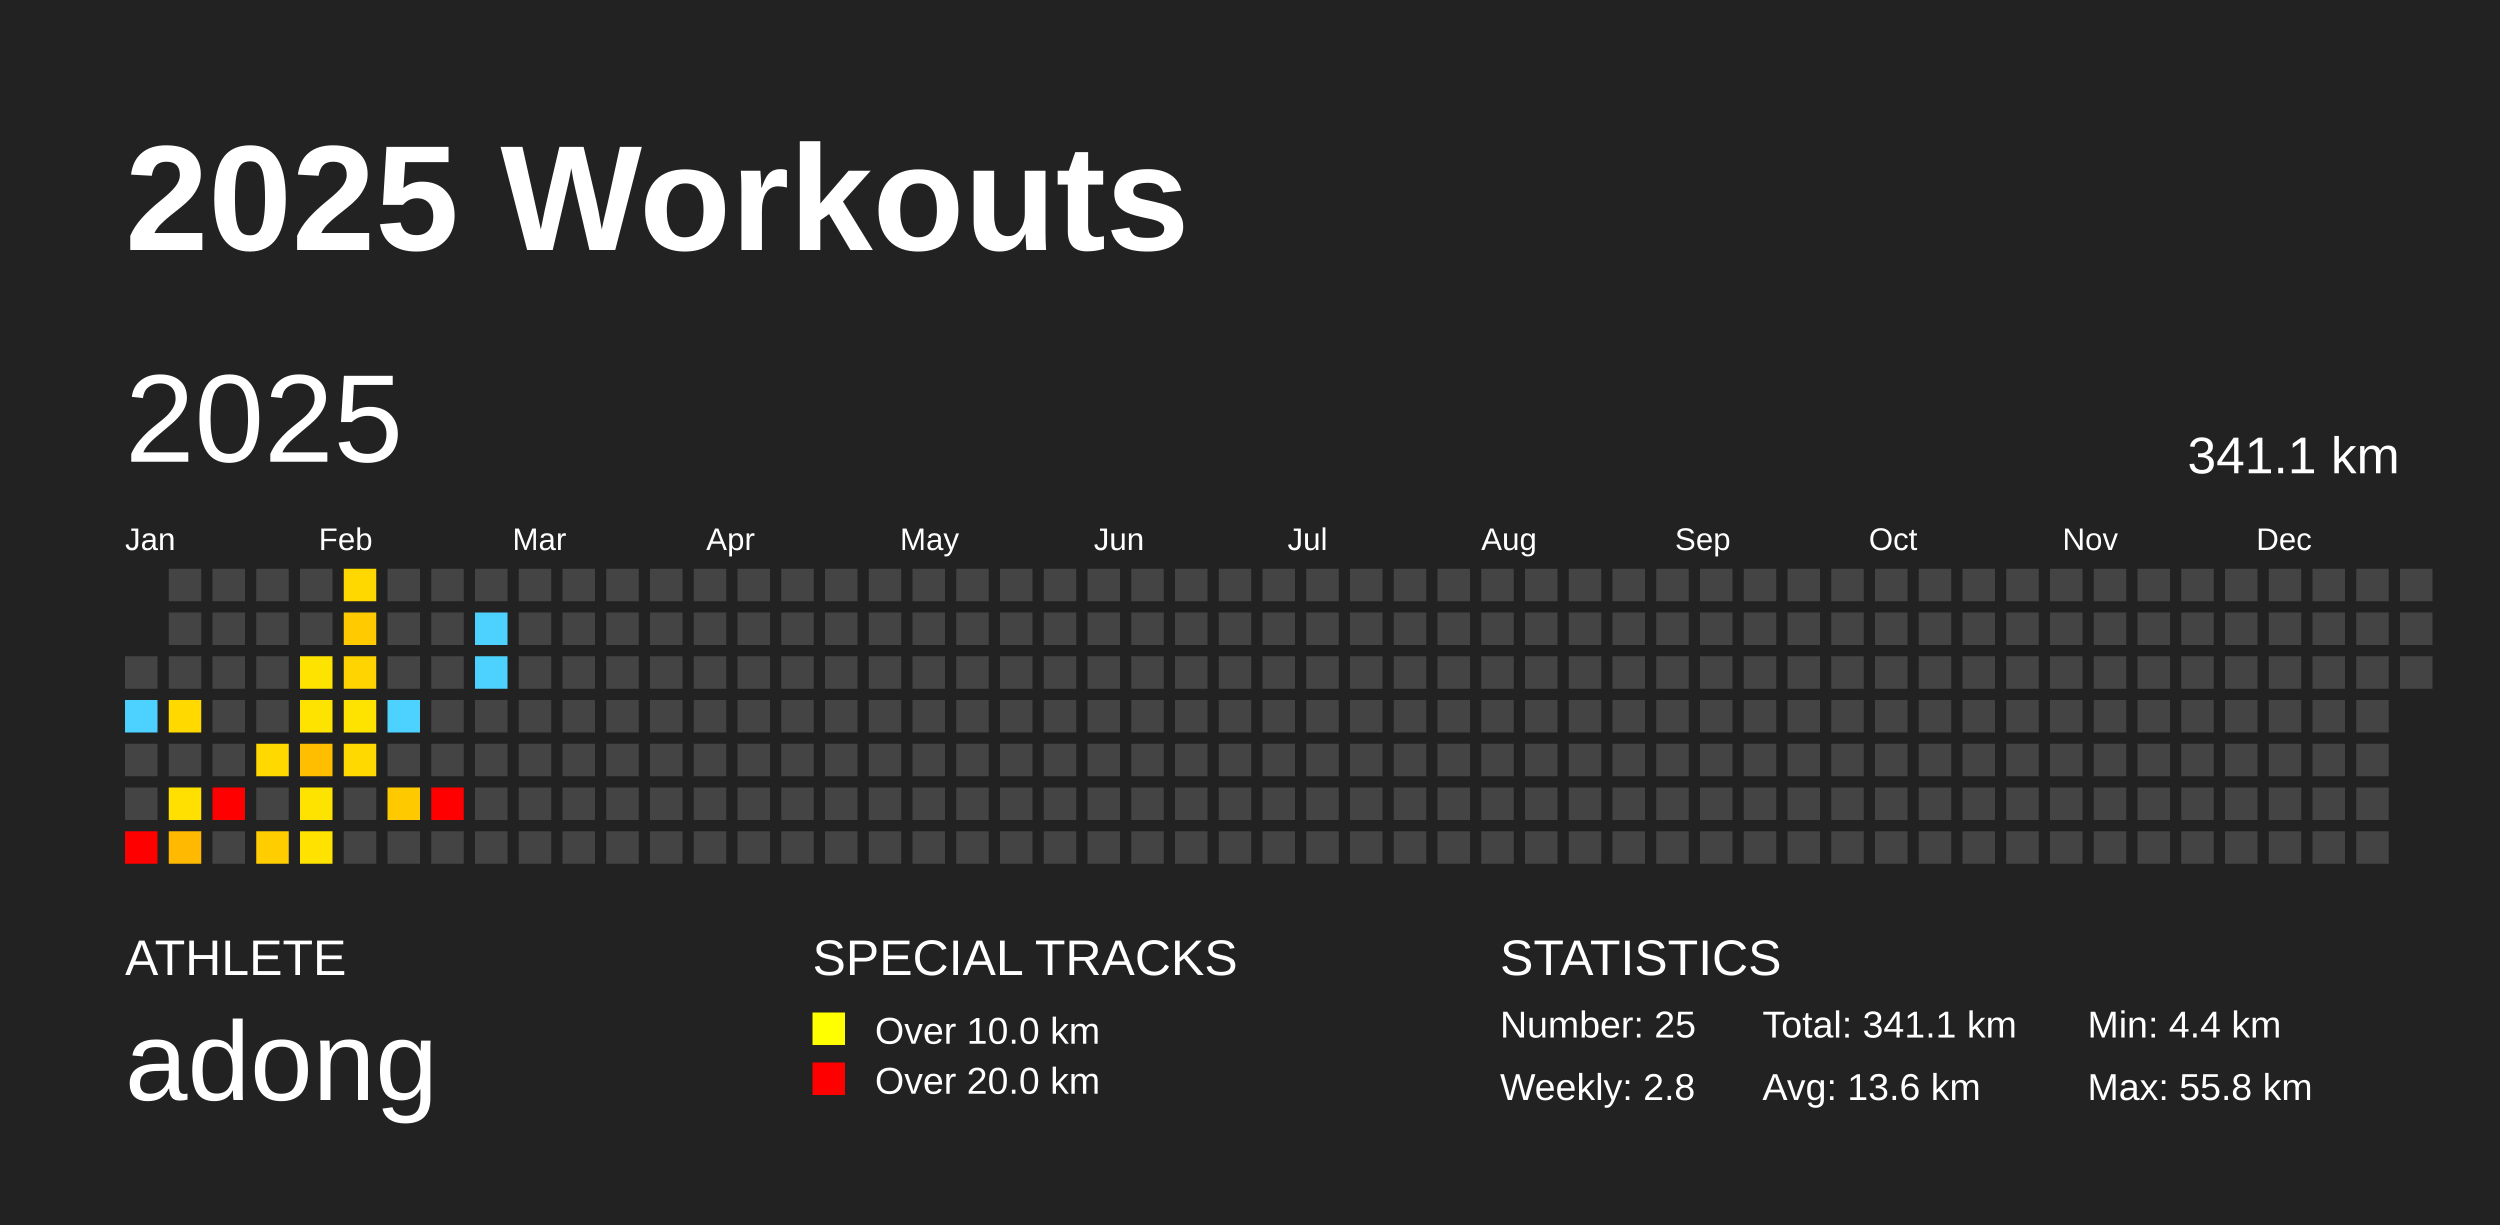
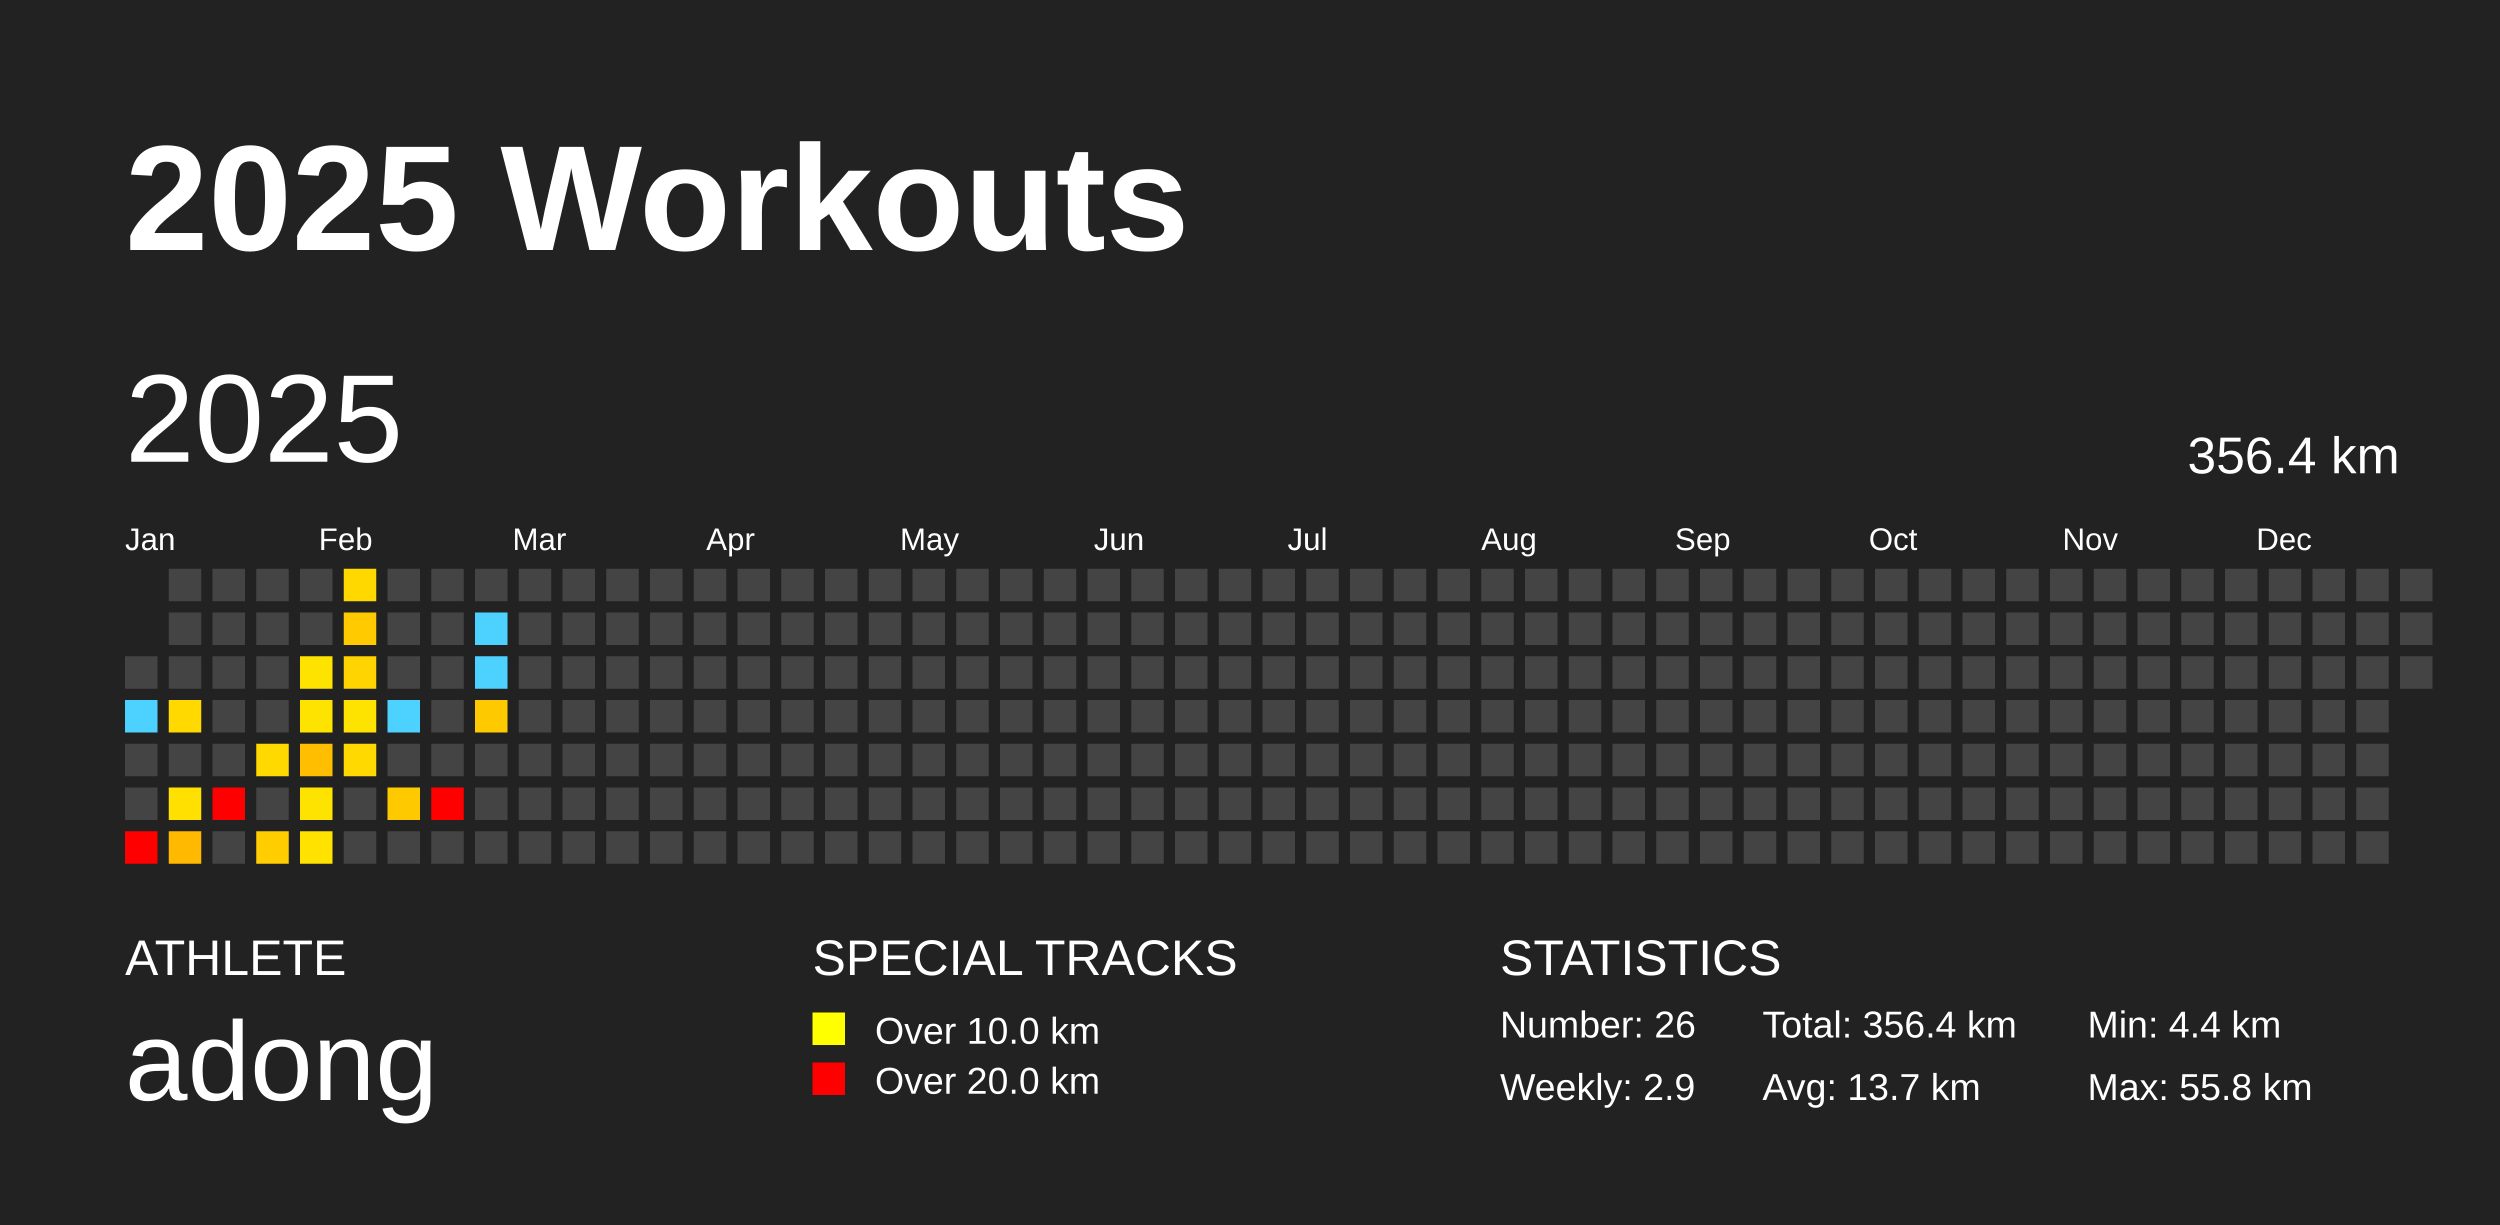
<svg xmlns="http://www.w3.org/2000/svg" baseProfile="full" height="98mm" version="1.1" viewBox="0,0,200,98" width="200mm">
  <defs />
  <rect fill="#222222" height="98" width="200" x="0" y="0" />
  <text fill="#FFFFFF" style="font-size:12px; font-family:Arial; font-weight:bold;" x="10" y="20">2025 Workouts</text>
  <text fill="#FFFFFF" style="font-size:4px; font-family:Arial" x="10" y="78">ATHLETE</text>
  <text fill="#FFFFFF" style="font-size:9px; font-family:Arial" x="10" y="88">adong</text>
  <text fill="#FFFFFF" style="font-size:4px; font-family:Arial" x="65" y="78">SPECIAL TRACKS</text>
  <rect fill="yellow" height="2.6" width="2.6" x="65" y="81" />
  <text fill="#FFFFFF" style="font-size:3px; font-family:Arial" x="70" y="83.5">Over 10.0 km</text>
  <rect fill="red" height="2.6" width="2.6" x="65" y="85" />
  <text fill="#FFFFFF" style="font-size:3px; font-family:Arial" x="70" y="87.5">Over 20.0 km</text>
  <text fill="#FFFFFF" style="font-size:4px; font-family:Arial" x="120" y="78">STATISTICS</text>
-   <text fill="#FFFFFF" style="font-size:3px; font-family:Arial" x="120" y="83">Number: 25</text>
-   <text fill="#FFFFFF" style="font-size:3px; font-family:Arial" x="120" y="88">Weekly: 2.8</text>
-   <text fill="#FFFFFF" style="font-size:3px; font-family:Arial" x="141" y="83">Total: 341.1 km</text>
-   <text fill="#FFFFFF" style="font-size:3px; font-family:Arial" x="141" y="88">Avg: 13.6 km</text>
+   <text fill="#FFFFFF" style="font-size:3px; font-family:Arial" x="120" y="83">Number: 26</text>
+   <text fill="#FFFFFF" style="font-size:3px; font-family:Arial" x="120" y="88">Weekly: 2.9</text>
+   <text fill="#FFFFFF" style="font-size:3px; font-family:Arial" x="141" y="83">Total: 356.4 km</text>
+   <text fill="#FFFFFF" style="font-size:3px; font-family:Arial" x="141" y="88">Avg: 13.7 km</text>
  <text fill="#FFFFFF" style="font-size:3px; font-family:Arial" x="167" y="83">Min: 4.4 km</text>
  <text fill="#FFFFFF" style="font-size:3px; font-family:Arial" x="167" y="88">Max: 55.8 km</text>
  <text dominant-baseline="hanging" fill="#FFFFFF" style="font-size:10.0px; font-family:Arial;" x="10" y="30">2025</text>
-   <text dominant-baseline="hanging" fill="#FFFFFF" style="font-size:4.125px; font-family:Arial;" x="175" y="35">341.1 km</text>
+   <text dominant-baseline="hanging" fill="#FFFFFF" style="font-size:4.125px; font-family:Arial;" x="175" y="35">356.4 km</text>
  <text fill="#FFFFFF" style="font-size:2.5px; font-family:Arial" x="10.0" y="44">Jan</text>
  <text fill="#FFFFFF" style="font-size:2.5px; font-family:Arial" x="25.5" y="44">Feb</text>
  <text fill="#FFFFFF" style="font-size:2.5px; font-family:Arial" x="41.0" y="44">Mar</text>
  <text fill="#FFFFFF" style="font-size:2.5px; font-family:Arial" x="56.5" y="44">Apr</text>
  <text fill="#FFFFFF" style="font-size:2.5px; font-family:Arial" x="72.0" y="44">May</text>
  <text fill="#FFFFFF" style="font-size:2.5px; font-family:Arial" x="87.5" y="44">Jun</text>
  <text fill="#FFFFFF" style="font-size:2.5px; font-family:Arial" x="103.0" y="44">Jul</text>
  <text fill="#FFFFFF" style="font-size:2.5px; font-family:Arial" x="118.5" y="44">Aug</text>
  <text fill="#FFFFFF" style="font-size:2.5px; font-family:Arial" x="134.0" y="44">Sep</text>
  <text fill="#FFFFFF" style="font-size:2.5px; font-family:Arial" x="149.5" y="44">Oct</text>
  <text fill="#FFFFFF" style="font-size:2.5px; font-family:Arial" x="165.0" y="44">Nov</text>
  <text fill="#FFFFFF" style="font-size:2.5px; font-family:Arial" x="180.5" y="44">Dec</text>
  <rect fill="#444444" height="2.6" width="2.6" x="10.0" y="52.5" />
  <rect fill="#4dd2ff" height="2.6" width="2.6" x="10.0" y="56.0" />
  <rect fill="#444444" height="2.6" width="2.6" x="10.0" y="59.5" />
  <rect fill="#444444" height="2.6" width="2.6" x="10.0" y="63.0" />
  <rect fill="red" height="2.6" width="2.6" x="10.0" y="66.5" />
  <rect fill="#444444" height="2.6" width="2.6" x="13.5" y="45.5" />
  <rect fill="#444444" height="2.6" width="2.6" x="13.5" y="49.0" />
  <rect fill="#444444" height="2.6" width="2.6" x="13.5" y="52.5" />
  <rect fill="#ffd900" height="2.6" width="2.6" x="13.5" y="56.0" />
  <rect fill="#444444" height="2.6" width="2.6" x="13.5" y="59.5" />
  <rect fill="#ffe000" height="2.6" width="2.6" x="13.5" y="63.0" />
  <rect fill="#ffb900" height="2.6" width="2.6" x="13.5" y="66.5" />
  <rect fill="#444444" height="2.6" width="2.6" x="17.0" y="45.5" />
  <rect fill="#444444" height="2.6" width="2.6" x="17.0" y="49.0" />
  <rect fill="#444444" height="2.6" width="2.6" x="17.0" y="52.5" />
  <rect fill="#444444" height="2.6" width="2.6" x="17.0" y="56.0" />
  <rect fill="#444444" height="2.6" width="2.6" x="17.0" y="59.5" />
  <rect fill="red" height="2.6" width="2.6" x="17.0" y="63.0" />
  <rect fill="#444444" height="2.6" width="2.6" x="17.0" y="66.5" />
  <rect fill="#444444" height="2.6" width="2.6" x="20.5" y="45.5" />
  <rect fill="#444444" height="2.6" width="2.6" x="20.5" y="49.0" />
  <rect fill="#444444" height="2.6" width="2.6" x="20.5" y="52.5" />
  <rect fill="#444444" height="2.6" width="2.6" x="20.5" y="56.0" />
  <rect fill="#ffd900" height="2.6" width="2.6" x="20.5" y="59.5" />
  <rect fill="#444444" height="2.6" width="2.6" x="20.5" y="63.0" />
  <rect fill="#ffcd00" height="2.6" width="2.6" x="20.5" y="66.5" />
  <rect fill="#444444" height="2.6" width="2.6" x="24.0" y="45.5" />
  <rect fill="#444444" height="2.6" width="2.6" x="24.0" y="49.0" />
  <rect fill="#ffe300" height="2.6" width="2.6" x="24.0" y="52.5" />
  <rect fill="#ffe300" height="2.6" width="2.6" x="24.0" y="56.0" />
  <rect fill="#ffbf00" height="2.6" width="2.6" x="24.0" y="59.5" />
  <rect fill="#ffe300" height="2.6" width="2.6" x="24.0" y="63.0" />
  <rect fill="#ffe200" height="2.6" width="2.6" x="24.0" y="66.5" />
  <rect fill="#ffd800" height="2.6" width="2.6" x="27.5" y="45.5" />
  <rect fill="#ffca00" height="2.6" width="2.6" x="27.5" y="49.0" />
  <rect fill="#ffd400" height="2.6" width="2.6" x="27.5" y="52.5" />
  <rect fill="#ffe300" height="2.6" width="2.6" x="27.5" y="56.0" />
  <rect fill="#ffd900" height="2.6" width="2.6" x="27.5" y="59.5" />
  <rect fill="#444444" height="2.6" width="2.6" x="27.5" y="63.0" />
  <rect fill="#444444" height="2.6" width="2.6" x="27.5" y="66.5" />
  <rect fill="#444444" height="2.6" width="2.6" x="31.0" y="45.5" />
  <rect fill="#444444" height="2.6" width="2.6" x="31.0" y="49.0" />
  <rect fill="#444444" height="2.6" width="2.6" x="31.0" y="52.5" />
  <rect fill="#4dd2ff" height="2.6" width="2.6" x="31.0" y="56.0" />
  <rect fill="#444444" height="2.6" width="2.6" x="31.0" y="59.5" />
  <rect fill="#ffc900" height="2.6" width="2.6" x="31.0" y="63.0" />
  <rect fill="#444444" height="2.6" width="2.6" x="31.0" y="66.5" />
  <rect fill="#444444" height="2.6" width="2.6" x="34.5" y="45.5" />
  <rect fill="#444444" height="2.6" width="2.6" x="34.5" y="49.0" />
  <rect fill="#444444" height="2.6" width="2.6" x="34.5" y="52.5" />
  <rect fill="#444444" height="2.6" width="2.6" x="34.5" y="56.0" />
  <rect fill="#444444" height="2.6" width="2.6" x="34.5" y="59.5" />
  <rect fill="red" height="2.6" width="2.6" x="34.5" y="63.0" />
  <rect fill="#444444" height="2.6" width="2.6" x="34.5" y="66.5" />
  <rect fill="#444444" height="2.6" width="2.6" x="38.0" y="45.5" />
  <rect fill="#4dd2ff" height="2.6" width="2.6" x="38.0" y="49.0" />
  <rect fill="#4dd2ff" height="2.6" width="2.6" x="38.0" y="52.5" />
-   <rect fill="#444444" height="2.6" width="2.6" x="38.0" y="56.0" />
+   <rect fill="#ffc900" height="2.6" width="2.6" x="38.0" y="56.0" />
  <rect fill="#444444" height="2.6" width="2.6" x="38.0" y="59.5" />
  <rect fill="#444444" height="2.6" width="2.6" x="38.0" y="63.0" />
  <rect fill="#444444" height="2.6" width="2.6" x="38.0" y="66.5" />
  <rect fill="#444444" height="2.6" width="2.6" x="41.5" y="45.5" />
  <rect fill="#444444" height="2.6" width="2.6" x="41.5" y="49.0" />
  <rect fill="#444444" height="2.6" width="2.6" x="41.5" y="52.5" />
  <rect fill="#444444" height="2.6" width="2.6" x="41.5" y="56.0" />
  <rect fill="#444444" height="2.6" width="2.6" x="41.5" y="59.5" />
  <rect fill="#444444" height="2.6" width="2.6" x="41.5" y="63.0" />
  <rect fill="#444444" height="2.6" width="2.6" x="41.5" y="66.5" />
  <rect fill="#444444" height="2.6" width="2.6" x="45.0" y="45.5" />
  <rect fill="#444444" height="2.6" width="2.6" x="45.0" y="49.0" />
  <rect fill="#444444" height="2.6" width="2.6" x="45.0" y="52.5" />
  <rect fill="#444444" height="2.6" width="2.6" x="45.0" y="56.0" />
  <rect fill="#444444" height="2.6" width="2.6" x="45.0" y="59.5" />
  <rect fill="#444444" height="2.6" width="2.6" x="45.0" y="63.0" />
  <rect fill="#444444" height="2.6" width="2.6" x="45.0" y="66.5" />
  <rect fill="#444444" height="2.6" width="2.6" x="48.5" y="45.5" />
  <rect fill="#444444" height="2.6" width="2.6" x="48.5" y="49.0" />
  <rect fill="#444444" height="2.6" width="2.6" x="48.5" y="52.5" />
  <rect fill="#444444" height="2.6" width="2.6" x="48.5" y="56.0" />
  <rect fill="#444444" height="2.6" width="2.6" x="48.5" y="59.5" />
  <rect fill="#444444" height="2.6" width="2.6" x="48.5" y="63.0" />
  <rect fill="#444444" height="2.6" width="2.6" x="48.5" y="66.5" />
  <rect fill="#444444" height="2.6" width="2.6" x="52.0" y="45.5" />
  <rect fill="#444444" height="2.6" width="2.6" x="52.0" y="49.0" />
  <rect fill="#444444" height="2.6" width="2.6" x="52.0" y="52.5" />
  <rect fill="#444444" height="2.6" width="2.6" x="52.0" y="56.0" />
  <rect fill="#444444" height="2.6" width="2.6" x="52.0" y="59.5" />
  <rect fill="#444444" height="2.6" width="2.6" x="52.0" y="63.0" />
  <rect fill="#444444" height="2.6" width="2.6" x="52.0" y="66.5" />
  <rect fill="#444444" height="2.6" width="2.6" x="55.5" y="45.5" />
  <rect fill="#444444" height="2.6" width="2.6" x="55.5" y="49.0" />
  <rect fill="#444444" height="2.6" width="2.6" x="55.5" y="52.5" />
  <rect fill="#444444" height="2.6" width="2.6" x="55.5" y="56.0" />
  <rect fill="#444444" height="2.6" width="2.6" x="55.5" y="59.5" />
  <rect fill="#444444" height="2.6" width="2.6" x="55.5" y="63.0" />
  <rect fill="#444444" height="2.6" width="2.6" x="55.5" y="66.5" />
  <rect fill="#444444" height="2.6" width="2.6" x="59.0" y="45.5" />
  <rect fill="#444444" height="2.6" width="2.6" x="59.0" y="49.0" />
  <rect fill="#444444" height="2.6" width="2.6" x="59.0" y="52.5" />
  <rect fill="#444444" height="2.6" width="2.6" x="59.0" y="56.0" />
  <rect fill="#444444" height="2.6" width="2.6" x="59.0" y="59.5" />
  <rect fill="#444444" height="2.6" width="2.6" x="59.0" y="63.0" />
  <rect fill="#444444" height="2.6" width="2.6" x="59.0" y="66.5" />
  <rect fill="#444444" height="2.6" width="2.6" x="62.5" y="45.5" />
  <rect fill="#444444" height="2.6" width="2.6" x="62.5" y="49.0" />
  <rect fill="#444444" height="2.6" width="2.6" x="62.5" y="52.5" />
  <rect fill="#444444" height="2.6" width="2.6" x="62.5" y="56.0" />
  <rect fill="#444444" height="2.6" width="2.6" x="62.5" y="59.5" />
  <rect fill="#444444" height="2.6" width="2.6" x="62.5" y="63.0" />
  <rect fill="#444444" height="2.6" width="2.6" x="62.5" y="66.5" />
  <rect fill="#444444" height="2.6" width="2.6" x="66.0" y="45.5" />
  <rect fill="#444444" height="2.6" width="2.6" x="66.0" y="49.0" />
  <rect fill="#444444" height="2.6" width="2.6" x="66.0" y="52.5" />
  <rect fill="#444444" height="2.6" width="2.6" x="66.0" y="56.0" />
  <rect fill="#444444" height="2.6" width="2.6" x="66.0" y="59.5" />
  <rect fill="#444444" height="2.6" width="2.6" x="66.0" y="63.0" />
  <rect fill="#444444" height="2.6" width="2.6" x="66.0" y="66.5" />
  <rect fill="#444444" height="2.6" width="2.6" x="69.5" y="45.5" />
  <rect fill="#444444" height="2.6" width="2.6" x="69.5" y="49.0" />
  <rect fill="#444444" height="2.6" width="2.6" x="69.5" y="52.5" />
  <rect fill="#444444" height="2.6" width="2.6" x="69.5" y="56.0" />
  <rect fill="#444444" height="2.6" width="2.6" x="69.5" y="59.5" />
  <rect fill="#444444" height="2.6" width="2.6" x="69.5" y="63.0" />
  <rect fill="#444444" height="2.6" width="2.6" x="69.5" y="66.5" />
  <rect fill="#444444" height="2.6" width="2.6" x="73.0" y="45.5" />
  <rect fill="#444444" height="2.6" width="2.6" x="73.0" y="49.0" />
  <rect fill="#444444" height="2.6" width="2.6" x="73.0" y="52.5" />
  <rect fill="#444444" height="2.6" width="2.6" x="73.0" y="56.0" />
  <rect fill="#444444" height="2.6" width="2.6" x="73.0" y="59.5" />
  <rect fill="#444444" height="2.6" width="2.6" x="73.0" y="63.0" />
  <rect fill="#444444" height="2.6" width="2.6" x="73.0" y="66.5" />
  <rect fill="#444444" height="2.6" width="2.6" x="76.5" y="45.5" />
  <rect fill="#444444" height="2.6" width="2.6" x="76.5" y="49.0" />
  <rect fill="#444444" height="2.6" width="2.6" x="76.5" y="52.5" />
  <rect fill="#444444" height="2.6" width="2.6" x="76.5" y="56.0" />
  <rect fill="#444444" height="2.6" width="2.6" x="76.5" y="59.5" />
  <rect fill="#444444" height="2.6" width="2.6" x="76.5" y="63.0" />
  <rect fill="#444444" height="2.6" width="2.6" x="76.5" y="66.5" />
  <rect fill="#444444" height="2.6" width="2.6" x="80.0" y="45.5" />
  <rect fill="#444444" height="2.6" width="2.6" x="80.0" y="49.0" />
  <rect fill="#444444" height="2.6" width="2.6" x="80.0" y="52.5" />
  <rect fill="#444444" height="2.6" width="2.6" x="80.0" y="56.0" />
  <rect fill="#444444" height="2.6" width="2.6" x="80.0" y="59.5" />
  <rect fill="#444444" height="2.6" width="2.6" x="80.0" y="63.0" />
  <rect fill="#444444" height="2.6" width="2.6" x="80.0" y="66.5" />
  <rect fill="#444444" height="2.6" width="2.6" x="83.5" y="45.5" />
  <rect fill="#444444" height="2.6" width="2.6" x="83.5" y="49.0" />
  <rect fill="#444444" height="2.6" width="2.6" x="83.5" y="52.5" />
  <rect fill="#444444" height="2.6" width="2.6" x="83.5" y="56.0" />
  <rect fill="#444444" height="2.6" width="2.6" x="83.5" y="59.5" />
  <rect fill="#444444" height="2.6" width="2.6" x="83.5" y="63.0" />
  <rect fill="#444444" height="2.6" width="2.6" x="83.5" y="66.5" />
  <rect fill="#444444" height="2.6" width="2.6" x="87.0" y="45.5" />
  <rect fill="#444444" height="2.6" width="2.6" x="87.0" y="49.0" />
  <rect fill="#444444" height="2.6" width="2.6" x="87.0" y="52.5" />
  <rect fill="#444444" height="2.6" width="2.6" x="87.0" y="56.0" />
  <rect fill="#444444" height="2.6" width="2.6" x="87.0" y="59.5" />
  <rect fill="#444444" height="2.6" width="2.6" x="87.0" y="63.0" />
  <rect fill="#444444" height="2.6" width="2.6" x="87.0" y="66.5" />
  <rect fill="#444444" height="2.6" width="2.6" x="90.5" y="45.5" />
  <rect fill="#444444" height="2.6" width="2.6" x="90.5" y="49.0" />
  <rect fill="#444444" height="2.6" width="2.6" x="90.5" y="52.5" />
  <rect fill="#444444" height="2.6" width="2.6" x="90.5" y="56.0" />
  <rect fill="#444444" height="2.6" width="2.6" x="90.5" y="59.5" />
  <rect fill="#444444" height="2.6" width="2.6" x="90.5" y="63.0" />
  <rect fill="#444444" height="2.6" width="2.6" x="90.5" y="66.5" />
  <rect fill="#444444" height="2.6" width="2.6" x="94.0" y="45.5" />
  <rect fill="#444444" height="2.6" width="2.6" x="94.0" y="49.0" />
  <rect fill="#444444" height="2.6" width="2.6" x="94.0" y="52.5" />
  <rect fill="#444444" height="2.6" width="2.6" x="94.0" y="56.0" />
  <rect fill="#444444" height="2.6" width="2.6" x="94.0" y="59.5" />
  <rect fill="#444444" height="2.6" width="2.6" x="94.0" y="63.0" />
  <rect fill="#444444" height="2.6" width="2.6" x="94.0" y="66.5" />
  <rect fill="#444444" height="2.6" width="2.6" x="97.5" y="45.5" />
  <rect fill="#444444" height="2.6" width="2.6" x="97.5" y="49.0" />
  <rect fill="#444444" height="2.6" width="2.6" x="97.5" y="52.5" />
  <rect fill="#444444" height="2.6" width="2.6" x="97.5" y="56.0" />
  <rect fill="#444444" height="2.6" width="2.6" x="97.5" y="59.5" />
  <rect fill="#444444" height="2.6" width="2.6" x="97.5" y="63.0" />
  <rect fill="#444444" height="2.6" width="2.6" x="97.5" y="66.5" />
  <rect fill="#444444" height="2.6" width="2.6" x="101.0" y="45.5" />
  <rect fill="#444444" height="2.6" width="2.6" x="101.0" y="49.0" />
  <rect fill="#444444" height="2.6" width="2.6" x="101.0" y="52.5" />
  <rect fill="#444444" height="2.6" width="2.6" x="101.0" y="56.0" />
  <rect fill="#444444" height="2.6" width="2.6" x="101.0" y="59.5" />
  <rect fill="#444444" height="2.6" width="2.6" x="101.0" y="63.0" />
  <rect fill="#444444" height="2.6" width="2.6" x="101.0" y="66.5" />
  <rect fill="#444444" height="2.6" width="2.6" x="104.5" y="45.5" />
  <rect fill="#444444" height="2.6" width="2.6" x="104.5" y="49.0" />
  <rect fill="#444444" height="2.6" width="2.6" x="104.5" y="52.5" />
  <rect fill="#444444" height="2.6" width="2.6" x="104.5" y="56.0" />
  <rect fill="#444444" height="2.6" width="2.6" x="104.5" y="59.5" />
  <rect fill="#444444" height="2.6" width="2.6" x="104.5" y="63.0" />
  <rect fill="#444444" height="2.6" width="2.6" x="104.5" y="66.5" />
  <rect fill="#444444" height="2.6" width="2.6" x="108.0" y="45.5" />
  <rect fill="#444444" height="2.6" width="2.6" x="108.0" y="49.0" />
  <rect fill="#444444" height="2.6" width="2.6" x="108.0" y="52.5" />
  <rect fill="#444444" height="2.6" width="2.6" x="108.0" y="56.0" />
  <rect fill="#444444" height="2.6" width="2.6" x="108.0" y="59.5" />
  <rect fill="#444444" height="2.6" width="2.6" x="108.0" y="63.0" />
  <rect fill="#444444" height="2.6" width="2.6" x="108.0" y="66.5" />
  <rect fill="#444444" height="2.6" width="2.6" x="111.5" y="45.5" />
  <rect fill="#444444" height="2.6" width="2.6" x="111.5" y="49.0" />
  <rect fill="#444444" height="2.6" width="2.6" x="111.5" y="52.5" />
  <rect fill="#444444" height="2.6" width="2.6" x="111.5" y="56.0" />
  <rect fill="#444444" height="2.6" width="2.6" x="111.5" y="59.5" />
  <rect fill="#444444" height="2.6" width="2.6" x="111.5" y="63.0" />
  <rect fill="#444444" height="2.6" width="2.6" x="111.5" y="66.5" />
  <rect fill="#444444" height="2.6" width="2.6" x="115.0" y="45.5" />
  <rect fill="#444444" height="2.6" width="2.6" x="115.0" y="49.0" />
  <rect fill="#444444" height="2.6" width="2.6" x="115.0" y="52.5" />
  <rect fill="#444444" height="2.6" width="2.6" x="115.0" y="56.0" />
  <rect fill="#444444" height="2.6" width="2.6" x="115.0" y="59.5" />
  <rect fill="#444444" height="2.6" width="2.6" x="115.0" y="63.0" />
  <rect fill="#444444" height="2.6" width="2.6" x="115.0" y="66.5" />
  <rect fill="#444444" height="2.6" width="2.6" x="118.5" y="45.5" />
  <rect fill="#444444" height="2.6" width="2.6" x="118.5" y="49.0" />
  <rect fill="#444444" height="2.6" width="2.6" x="118.5" y="52.5" />
  <rect fill="#444444" height="2.6" width="2.6" x="118.5" y="56.0" />
  <rect fill="#444444" height="2.6" width="2.6" x="118.5" y="59.5" />
  <rect fill="#444444" height="2.6" width="2.6" x="118.5" y="63.0" />
  <rect fill="#444444" height="2.6" width="2.6" x="118.5" y="66.5" />
  <rect fill="#444444" height="2.6" width="2.6" x="122.0" y="45.5" />
  <rect fill="#444444" height="2.6" width="2.6" x="122.0" y="49.0" />
  <rect fill="#444444" height="2.6" width="2.6" x="122.0" y="52.5" />
  <rect fill="#444444" height="2.6" width="2.6" x="122.0" y="56.0" />
  <rect fill="#444444" height="2.6" width="2.6" x="122.0" y="59.5" />
  <rect fill="#444444" height="2.6" width="2.6" x="122.0" y="63.0" />
  <rect fill="#444444" height="2.6" width="2.6" x="122.0" y="66.5" />
  <rect fill="#444444" height="2.6" width="2.6" x="125.5" y="45.5" />
  <rect fill="#444444" height="2.6" width="2.6" x="125.5" y="49.0" />
  <rect fill="#444444" height="2.6" width="2.6" x="125.5" y="52.5" />
  <rect fill="#444444" height="2.6" width="2.6" x="125.5" y="56.0" />
  <rect fill="#444444" height="2.6" width="2.6" x="125.5" y="59.5" />
  <rect fill="#444444" height="2.6" width="2.6" x="125.5" y="63.0" />
  <rect fill="#444444" height="2.6" width="2.6" x="125.5" y="66.5" />
  <rect fill="#444444" height="2.6" width="2.6" x="129.0" y="45.5" />
  <rect fill="#444444" height="2.6" width="2.6" x="129.0" y="49.0" />
  <rect fill="#444444" height="2.6" width="2.6" x="129.0" y="52.5" />
  <rect fill="#444444" height="2.6" width="2.6" x="129.0" y="56.0" />
  <rect fill="#444444" height="2.6" width="2.6" x="129.0" y="59.5" />
  <rect fill="#444444" height="2.6" width="2.6" x="129.0" y="63.0" />
  <rect fill="#444444" height="2.6" width="2.6" x="129.0" y="66.5" />
  <rect fill="#444444" height="2.6" width="2.6" x="132.5" y="45.5" />
  <rect fill="#444444" height="2.6" width="2.6" x="132.5" y="49.0" />
  <rect fill="#444444" height="2.6" width="2.6" x="132.5" y="52.5" />
  <rect fill="#444444" height="2.6" width="2.6" x="132.5" y="56.0" />
  <rect fill="#444444" height="2.6" width="2.6" x="132.5" y="59.5" />
  <rect fill="#444444" height="2.6" width="2.6" x="132.5" y="63.0" />
  <rect fill="#444444" height="2.6" width="2.6" x="132.5" y="66.5" />
  <rect fill="#444444" height="2.6" width="2.6" x="136.0" y="45.5" />
  <rect fill="#444444" height="2.6" width="2.6" x="136.0" y="49.0" />
  <rect fill="#444444" height="2.6" width="2.6" x="136.0" y="52.5" />
  <rect fill="#444444" height="2.6" width="2.6" x="136.0" y="56.0" />
  <rect fill="#444444" height="2.6" width="2.6" x="136.0" y="59.5" />
  <rect fill="#444444" height="2.6" width="2.6" x="136.0" y="63.0" />
  <rect fill="#444444" height="2.6" width="2.6" x="136.0" y="66.5" />
  <rect fill="#444444" height="2.6" width="2.6" x="139.5" y="45.5" />
  <rect fill="#444444" height="2.6" width="2.6" x="139.5" y="49.0" />
  <rect fill="#444444" height="2.6" width="2.6" x="139.5" y="52.5" />
  <rect fill="#444444" height="2.6" width="2.6" x="139.5" y="56.0" />
  <rect fill="#444444" height="2.6" width="2.6" x="139.5" y="59.5" />
  <rect fill="#444444" height="2.6" width="2.6" x="139.5" y="63.0" />
  <rect fill="#444444" height="2.6" width="2.6" x="139.5" y="66.5" />
  <rect fill="#444444" height="2.6" width="2.6" x="143.0" y="45.5" />
  <rect fill="#444444" height="2.6" width="2.6" x="143.0" y="49.0" />
  <rect fill="#444444" height="2.6" width="2.6" x="143.0" y="52.5" />
  <rect fill="#444444" height="2.6" width="2.6" x="143.0" y="56.0" />
  <rect fill="#444444" height="2.6" width="2.6" x="143.0" y="59.5" />
  <rect fill="#444444" height="2.6" width="2.6" x="143.0" y="63.0" />
  <rect fill="#444444" height="2.6" width="2.6" x="143.0" y="66.5" />
  <rect fill="#444444" height="2.6" width="2.6" x="146.5" y="45.5" />
  <rect fill="#444444" height="2.6" width="2.6" x="146.5" y="49.0" />
  <rect fill="#444444" height="2.6" width="2.6" x="146.5" y="52.5" />
  <rect fill="#444444" height="2.6" width="2.6" x="146.5" y="56.0" />
  <rect fill="#444444" height="2.6" width="2.6" x="146.5" y="59.5" />
  <rect fill="#444444" height="2.6" width="2.6" x="146.5" y="63.0" />
  <rect fill="#444444" height="2.6" width="2.6" x="146.5" y="66.5" />
  <rect fill="#444444" height="2.6" width="2.6" x="150.0" y="45.5" />
  <rect fill="#444444" height="2.6" width="2.6" x="150.0" y="49.0" />
  <rect fill="#444444" height="2.6" width="2.6" x="150.0" y="52.5" />
  <rect fill="#444444" height="2.6" width="2.6" x="150.0" y="56.0" />
  <rect fill="#444444" height="2.6" width="2.6" x="150.0" y="59.5" />
  <rect fill="#444444" height="2.6" width="2.6" x="150.0" y="63.0" />
  <rect fill="#444444" height="2.6" width="2.6" x="150.0" y="66.5" />
  <rect fill="#444444" height="2.6" width="2.6" x="153.5" y="45.5" />
  <rect fill="#444444" height="2.6" width="2.6" x="153.5" y="49.0" />
  <rect fill="#444444" height="2.6" width="2.6" x="153.5" y="52.5" />
  <rect fill="#444444" height="2.6" width="2.6" x="153.5" y="56.0" />
  <rect fill="#444444" height="2.6" width="2.6" x="153.5" y="59.5" />
  <rect fill="#444444" height="2.6" width="2.6" x="153.5" y="63.0" />
  <rect fill="#444444" height="2.6" width="2.6" x="153.5" y="66.5" />
  <rect fill="#444444" height="2.6" width="2.6" x="157.0" y="45.5" />
  <rect fill="#444444" height="2.6" width="2.6" x="157.0" y="49.0" />
  <rect fill="#444444" height="2.6" width="2.6" x="157.0" y="52.5" />
  <rect fill="#444444" height="2.6" width="2.6" x="157.0" y="56.0" />
  <rect fill="#444444" height="2.6" width="2.6" x="157.0" y="59.5" />
  <rect fill="#444444" height="2.6" width="2.6" x="157.0" y="63.0" />
  <rect fill="#444444" height="2.6" width="2.6" x="157.0" y="66.5" />
  <rect fill="#444444" height="2.6" width="2.6" x="160.5" y="45.5" />
  <rect fill="#444444" height="2.6" width="2.6" x="160.5" y="49.0" />
  <rect fill="#444444" height="2.6" width="2.6" x="160.5" y="52.5" />
  <rect fill="#444444" height="2.6" width="2.6" x="160.5" y="56.0" />
  <rect fill="#444444" height="2.6" width="2.6" x="160.5" y="59.5" />
  <rect fill="#444444" height="2.6" width="2.6" x="160.5" y="63.0" />
  <rect fill="#444444" height="2.6" width="2.6" x="160.5" y="66.5" />
  <rect fill="#444444" height="2.6" width="2.6" x="164.0" y="45.5" />
  <rect fill="#444444" height="2.6" width="2.6" x="164.0" y="49.0" />
  <rect fill="#444444" height="2.6" width="2.6" x="164.0" y="52.5" />
  <rect fill="#444444" height="2.6" width="2.6" x="164.0" y="56.0" />
  <rect fill="#444444" height="2.6" width="2.6" x="164.0" y="59.5" />
  <rect fill="#444444" height="2.6" width="2.6" x="164.0" y="63.0" />
  <rect fill="#444444" height="2.6" width="2.6" x="164.0" y="66.5" />
  <rect fill="#444444" height="2.6" width="2.6" x="167.5" y="45.5" />
  <rect fill="#444444" height="2.6" width="2.6" x="167.5" y="49.0" />
  <rect fill="#444444" height="2.6" width="2.6" x="167.5" y="52.5" />
  <rect fill="#444444" height="2.6" width="2.6" x="167.5" y="56.0" />
  <rect fill="#444444" height="2.6" width="2.6" x="167.5" y="59.5" />
  <rect fill="#444444" height="2.6" width="2.6" x="167.5" y="63.0" />
  <rect fill="#444444" height="2.6" width="2.6" x="167.5" y="66.5" />
  <rect fill="#444444" height="2.6" width="2.6" x="171.0" y="45.5" />
  <rect fill="#444444" height="2.6" width="2.6" x="171.0" y="49.0" />
  <rect fill="#444444" height="2.6" width="2.6" x="171.0" y="52.5" />
  <rect fill="#444444" height="2.6" width="2.6" x="171.0" y="56.0" />
  <rect fill="#444444" height="2.6" width="2.6" x="171.0" y="59.5" />
  <rect fill="#444444" height="2.6" width="2.6" x="171.0" y="63.0" />
  <rect fill="#444444" height="2.6" width="2.6" x="171.0" y="66.5" />
  <rect fill="#444444" height="2.6" width="2.6" x="174.5" y="45.5" />
  <rect fill="#444444" height="2.6" width="2.6" x="174.5" y="49.0" />
  <rect fill="#444444" height="2.6" width="2.6" x="174.5" y="52.5" />
  <rect fill="#444444" height="2.6" width="2.6" x="174.5" y="56.0" />
  <rect fill="#444444" height="2.6" width="2.6" x="174.5" y="59.5" />
  <rect fill="#444444" height="2.6" width="2.6" x="174.5" y="63.0" />
  <rect fill="#444444" height="2.6" width="2.6" x="174.5" y="66.5" />
  <rect fill="#444444" height="2.6" width="2.6" x="178.0" y="45.5" />
  <rect fill="#444444" height="2.6" width="2.6" x="178.0" y="49.0" />
  <rect fill="#444444" height="2.6" width="2.6" x="178.0" y="52.5" />
  <rect fill="#444444" height="2.6" width="2.6" x="178.0" y="56.0" />
  <rect fill="#444444" height="2.6" width="2.6" x="178.0" y="59.5" />
  <rect fill="#444444" height="2.6" width="2.6" x="178.0" y="63.0" />
  <rect fill="#444444" height="2.6" width="2.6" x="178.0" y="66.5" />
  <rect fill="#444444" height="2.6" width="2.6" x="181.5" y="45.5" />
  <rect fill="#444444" height="2.6" width="2.6" x="181.5" y="49.0" />
  <rect fill="#444444" height="2.6" width="2.6" x="181.5" y="52.5" />
  <rect fill="#444444" height="2.6" width="2.6" x="181.5" y="56.0" />
  <rect fill="#444444" height="2.6" width="2.6" x="181.5" y="59.5" />
  <rect fill="#444444" height="2.6" width="2.6" x="181.5" y="63.0" />
  <rect fill="#444444" height="2.6" width="2.6" x="181.5" y="66.5" />
  <rect fill="#444444" height="2.6" width="2.6" x="185.0" y="45.5" />
  <rect fill="#444444" height="2.6" width="2.6" x="185.0" y="49.0" />
  <rect fill="#444444" height="2.6" width="2.6" x="185.0" y="52.5" />
  <rect fill="#444444" height="2.6" width="2.6" x="185.0" y="56.0" />
  <rect fill="#444444" height="2.6" width="2.6" x="185.0" y="59.5" />
  <rect fill="#444444" height="2.6" width="2.6" x="185.0" y="63.0" />
  <rect fill="#444444" height="2.6" width="2.6" x="185.0" y="66.5" />
  <rect fill="#444444" height="2.6" width="2.6" x="188.5" y="45.5" />
  <rect fill="#444444" height="2.6" width="2.6" x="188.5" y="49.0" />
  <rect fill="#444444" height="2.6" width="2.6" x="188.5" y="52.5" />
  <rect fill="#444444" height="2.6" width="2.6" x="188.5" y="56.0" />
  <rect fill="#444444" height="2.6" width="2.6" x="188.5" y="59.5" />
  <rect fill="#444444" height="2.6" width="2.6" x="188.5" y="63.0" />
  <rect fill="#444444" height="2.6" width="2.6" x="188.5" y="66.5" />
  <rect fill="#444444" height="2.6" width="2.6" x="192.0" y="45.5" />
  <rect fill="#444444" height="2.6" width="2.6" x="192.0" y="49.0" />
  <rect fill="#444444" height="2.6" width="2.6" x="192.0" y="52.5" />
</svg>
